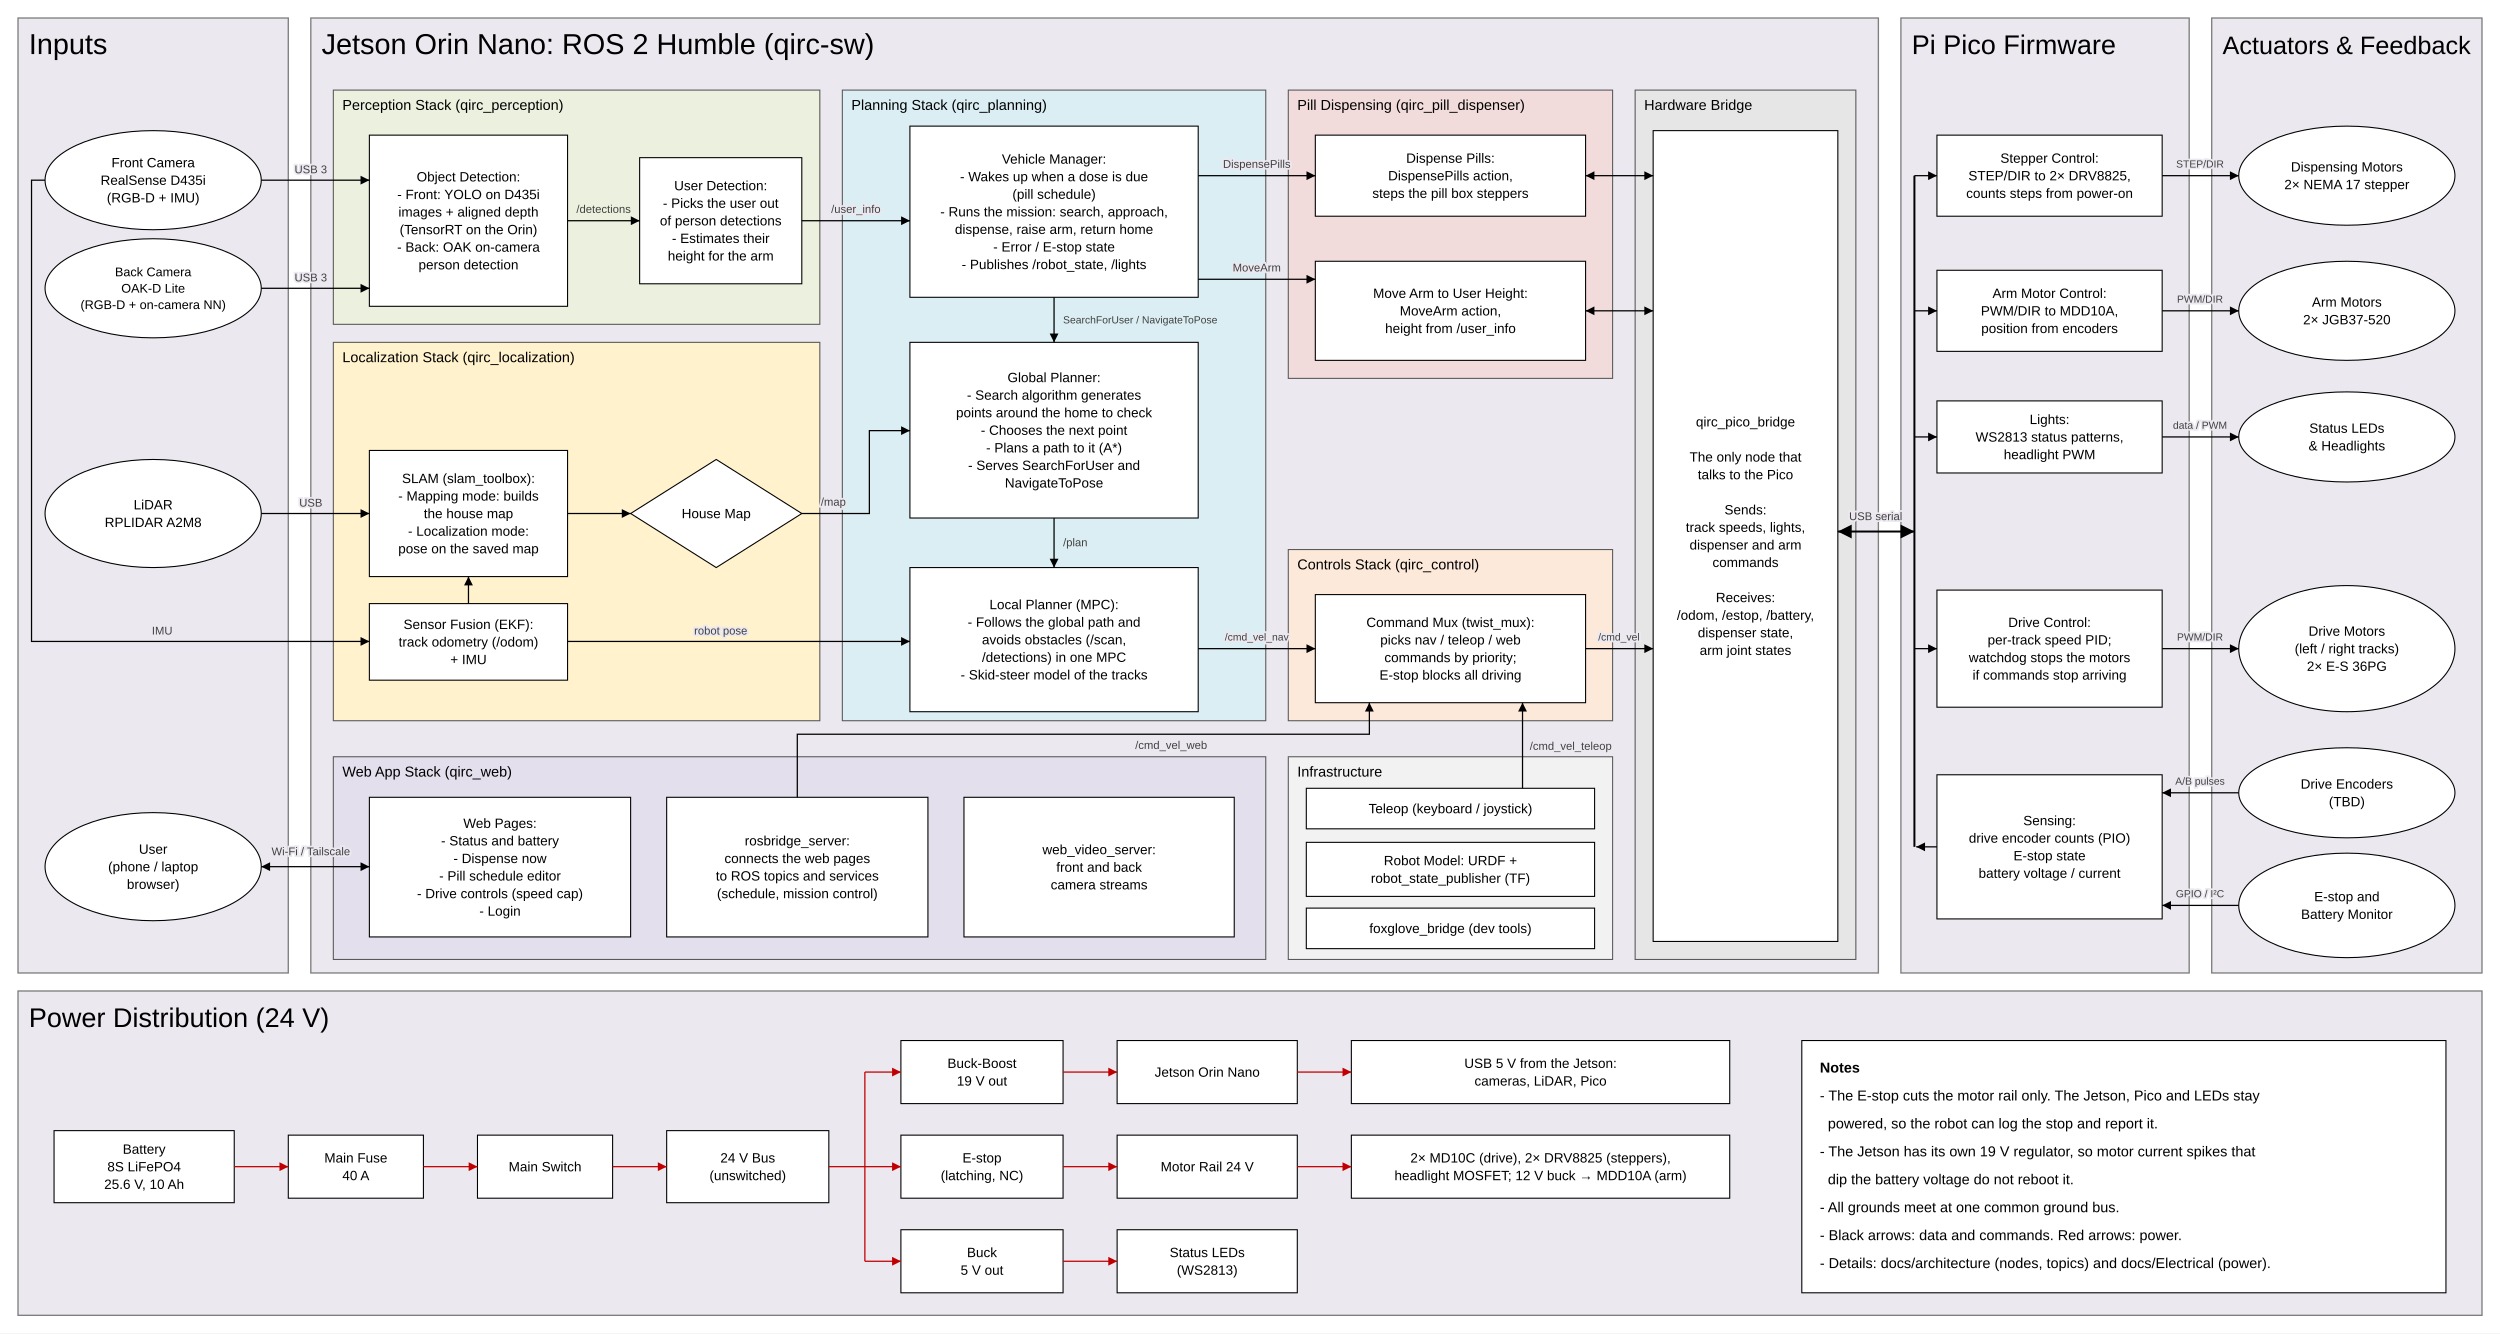
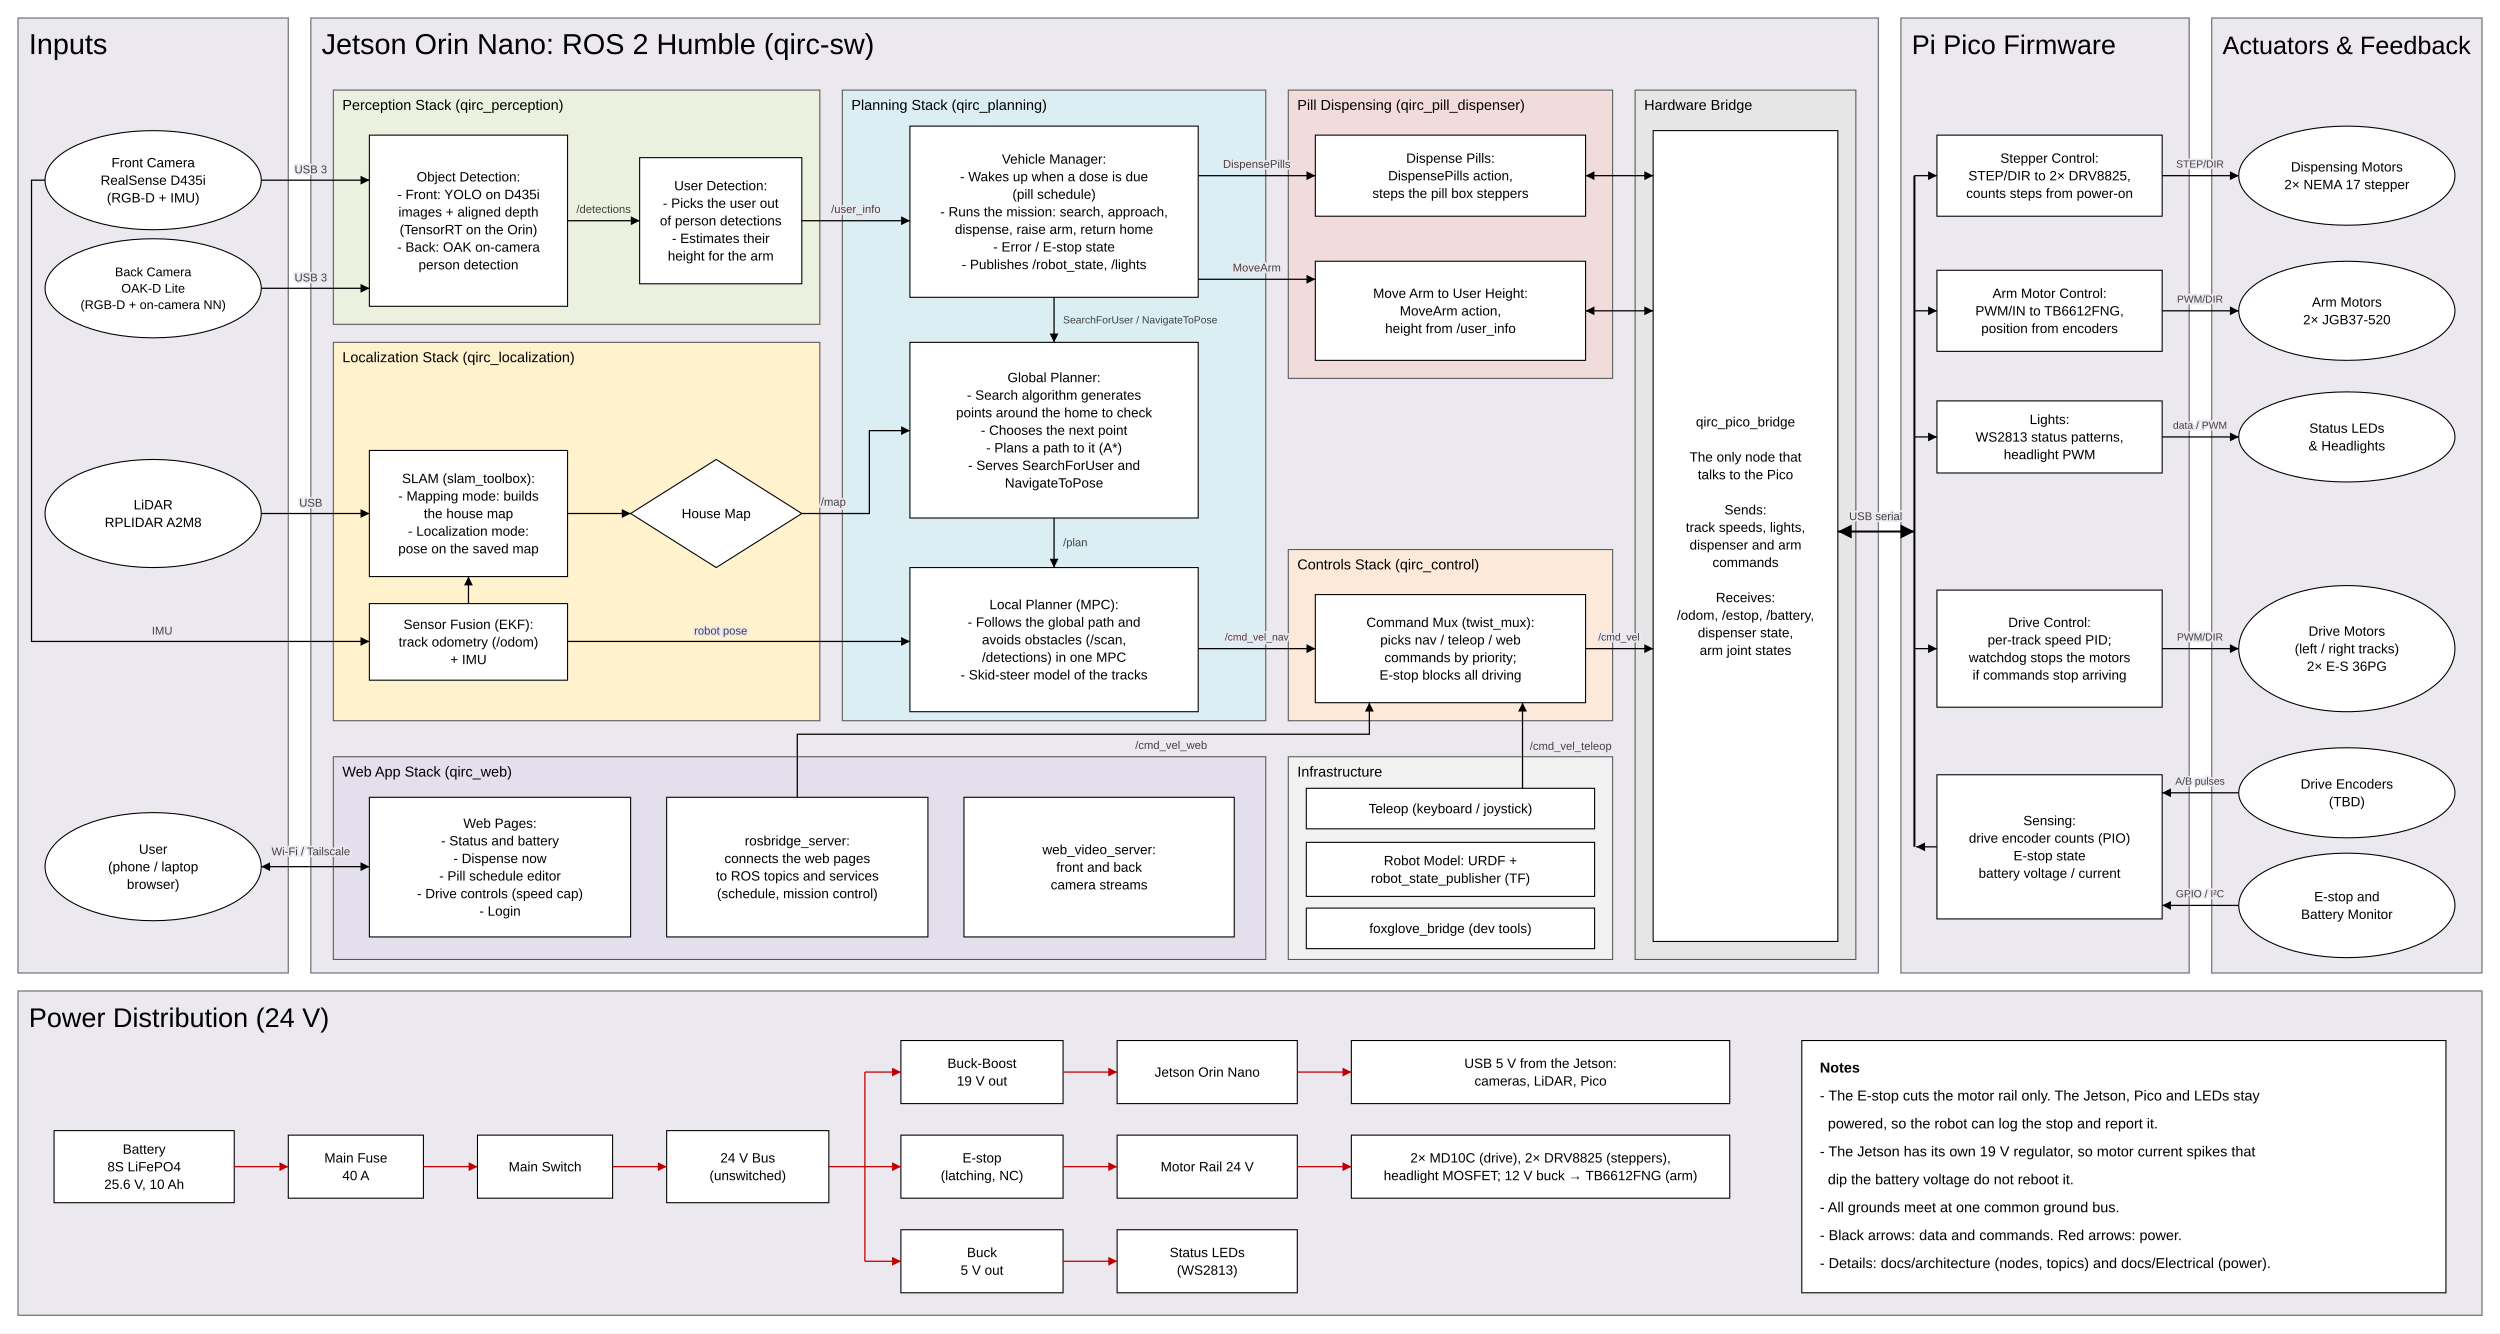
<svg xmlns="http://www.w3.org/2000/svg" width="2775" height="1480" viewBox="0 0 2775 1480" font-family="Calibri, Carlito, 'Liberation Sans', Arial, sans-serif" fill="#000000" xml:space="preserve">
  <defs>
    <marker id="data-end" viewBox="0 0 10 10" refX="10" refY="5" markerWidth="7" markerHeight="7" orient="auto-start-reverse">
      <path d="M0,0 L10,5 L0,10 z" fill="#000000" />
    </marker>
    <marker id="data-start" viewBox="0 0 10 10" refX="10" refY="5" markerWidth="7" markerHeight="7" orient="auto-start-reverse">
      <path d="M0,0 L10,5 L0,10 z" fill="#000000" />
    </marker>
    <marker id="power-end" viewBox="0 0 10 10" refX="10" refY="5" markerWidth="7" markerHeight="7" orient="auto-start-reverse">
      <path d="M0,0 L10,5 L0,10 z" fill="#C00000" />
    </marker>
    <marker id="power-start" viewBox="0 0 10 10" refX="10" refY="5" markerWidth="7" markerHeight="7" orient="auto-start-reverse">
      <path d="M0,0 L10,5 L0,10 z" fill="#C00000" />
    </marker>
  </defs>
  <rect width="2775" height="1480" fill="#FFFFFF" />
  <rect x="20" y="20" width="300" height="1060" fill="#ECE8F0" stroke="#7F7F7F" stroke-width="1.5" />
  <text x="32" y="60" font-size="32">Inputs</text>
  <rect x="345" y="20" width="1740" height="1060" fill="#ECE8F0" stroke="#7F7F7F" stroke-width="1.5" />
  <text x="357" y="60" font-size="32">Jetson Orin Nano: ROS 2 Humble (qirc-sw)</text>
  <rect x="2110" y="20" width="320" height="1060" fill="#ECE8F0" stroke="#7F7F7F" stroke-width="1.5" />
  <text x="2122" y="60" font-size="30">Pi Pico Firmware</text>
  <rect x="2455" y="20" width="300" height="1060" fill="#ECE8F0" stroke="#7F7F7F" stroke-width="1.5" />
  <text x="2467" y="60" font-size="28">Actuators &amp; Feedback</text>
  <rect x="20" y="1100" width="2735" height="360" fill="#ECE8F0" stroke="#7F7F7F" stroke-width="1.5" />
  <text x="32" y="1140" font-size="30">Power Distribution (24 V)</text>
  <ellipse cx="170" cy="200" rx="120" ry="55" fill="#FFFFFF" stroke="#000000" stroke-width="1.2" />
  <text x="170" y="180.5" font-size="15" text-anchor="middle" dominant-baseline="central">Front Camera</text>
  <text x="170" y="200.0" font-size="15" text-anchor="middle" dominant-baseline="central">RealSense D435i</text>
  <text x="170" y="219.5" font-size="15" text-anchor="middle" dominant-baseline="central">(RGB-D + IMU)</text>
  <ellipse cx="170" cy="320" rx="120" ry="55" fill="#FFFFFF" stroke="#000000" stroke-width="1.2" />
  <text x="170" y="301.8" font-size="14" text-anchor="middle" dominant-baseline="central">Back Camera</text>
  <text x="170" y="320.0" font-size="14" text-anchor="middle" dominant-baseline="central">OAK-D Lite</text>
  <text x="170" y="338.2" font-size="14" text-anchor="middle" dominant-baseline="central">(RGB-D + on-camera NN)</text>
  <ellipse cx="170" cy="570" rx="120" ry="60" fill="#FFFFFF" stroke="#000000" stroke-width="1.2" />
  <text x="170" y="560.2" font-size="15" text-anchor="middle" dominant-baseline="central">LiDAR</text>
  <text x="170" y="579.8" font-size="15" text-anchor="middle" dominant-baseline="central">RPLIDAR A2M8</text>
  <ellipse cx="170" cy="962" rx="120" ry="60" fill="#FFFFFF" stroke="#000000" stroke-width="1.2" />
  <text x="170" y="942.5" font-size="15" text-anchor="middle" dominant-baseline="central">User</text>
  <text x="170" y="962.0" font-size="15" text-anchor="middle" dominant-baseline="central">(phone / laptop</text>
  <text x="170" y="981.5" font-size="15" text-anchor="middle" dominant-baseline="central">browser)</text>
  <rect x="370" y="100" width="540" height="260" fill="#EBF1DE" stroke="#595959" stroke-width="1.2" />
  <text x="380" y="122" font-size="16">Perception Stack (qirc_perception)</text>
  <rect x="410" y="150" width="220" height="190" fill="#FFFFFF" stroke="#000000" stroke-width="1.2" />
  <text x="520.0" y="196.2" font-size="15" text-anchor="middle" dominant-baseline="central">Object Detection:</text>
  <text x="520.0" y="215.8" font-size="15" text-anchor="middle" dominant-baseline="central">- Front: YOLO on D435i</text>
  <text x="520.0" y="235.2" font-size="15" text-anchor="middle" dominant-baseline="central">images + aligned depth</text>
  <text x="520.0" y="254.8" font-size="15" text-anchor="middle" dominant-baseline="central">(TensorRT on the Orin)</text>
  <text x="520.0" y="274.2" font-size="15" text-anchor="middle" dominant-baseline="central">- Back: OAK on-camera</text>
  <text x="520.0" y="293.8" font-size="15" text-anchor="middle" dominant-baseline="central">person detection</text>
  <rect x="710" y="175" width="180" height="140" fill="#FFFFFF" stroke="#000000" stroke-width="1.2" />
  <text x="800.0" y="206.0" font-size="15" text-anchor="middle" dominant-baseline="central">User Detection:</text>
  <text x="800.0" y="225.5" font-size="15" text-anchor="middle" dominant-baseline="central">- Picks the user out</text>
  <text x="800.0" y="245.0" font-size="15" text-anchor="middle" dominant-baseline="central">of person detections</text>
  <text x="800.0" y="264.5" font-size="15" text-anchor="middle" dominant-baseline="central">- Estimates their</text>
  <text x="800.0" y="284.0" font-size="15" text-anchor="middle" dominant-baseline="central">height for the arm</text>
  <rect x="370" y="380" width="540" height="420" fill="#FFF2CC" stroke="#595959" stroke-width="1.2" />
  <text x="380" y="402" font-size="16">Localization Stack (qirc_localization)</text>
  <rect x="410" y="500" width="220" height="140" fill="#FFFFFF" stroke="#000000" stroke-width="1.2" />
  <text x="520.0" y="531.0" font-size="15" text-anchor="middle" dominant-baseline="central">SLAM (slam_toolbox):</text>
  <text x="520.0" y="550.5" font-size="15" text-anchor="middle" dominant-baseline="central">- Mapping mode: builds</text>
  <text x="520.0" y="570.0" font-size="15" text-anchor="middle" dominant-baseline="central">the house map</text>
  <text x="520.0" y="589.5" font-size="15" text-anchor="middle" dominant-baseline="central">- Localization mode:</text>
  <text x="520.0" y="609.0" font-size="15" text-anchor="middle" dominant-baseline="central">pose on the saved map</text>
  <polygon points="795,510 890,570 795,630 700,570" fill="#FFFFFF" stroke="#000000" stroke-width="1.2" />
  <text x="795" y="570.0" font-size="15" text-anchor="middle" dominant-baseline="central">House Map</text>
  <rect x="410" y="670" width="220" height="85" fill="#FFFFFF" stroke="#000000" stroke-width="1.2" />
  <text x="520.0" y="693.0" font-size="15" text-anchor="middle" dominant-baseline="central">Sensor Fusion (EKF):</text>
  <text x="520.0" y="712.5" font-size="15" text-anchor="middle" dominant-baseline="central">track odometry (/odom)</text>
  <text x="520.0" y="732.0" font-size="15" text-anchor="middle" dominant-baseline="central">+ IMU</text>
  <rect x="935" y="100" width="470" height="700" fill="#DAEEF3" stroke="#595959" stroke-width="1.2" />
  <text x="945" y="122" font-size="16">Planning Stack (qirc_planning)</text>
  <rect x="1010" y="140" width="320" height="190" fill="#FFFFFF" stroke="#000000" stroke-width="1.2" />
  <text x="1170.0" y="176.5" font-size="15" text-anchor="middle" dominant-baseline="central">Vehicle Manager:</text>
  <text x="1170.0" y="196.0" font-size="15" text-anchor="middle" dominant-baseline="central">- Wakes up when a dose is due</text>
  <text x="1170.0" y="215.5" font-size="15" text-anchor="middle" dominant-baseline="central">(pill schedule)</text>
  <text x="1170.0" y="235.0" font-size="15" text-anchor="middle" dominant-baseline="central">- Runs the mission: search, approach,</text>
  <text x="1170.0" y="254.5" font-size="15" text-anchor="middle" dominant-baseline="central">dispense, raise arm, return home</text>
  <text x="1170.0" y="274.0" font-size="15" text-anchor="middle" dominant-baseline="central">- Error / E-stop state</text>
  <text x="1170.0" y="293.5" font-size="15" text-anchor="middle" dominant-baseline="central">- Publishes /robot_state, /lights</text>
  <rect x="1010" y="380" width="320" height="195" fill="#FFFFFF" stroke="#000000" stroke-width="1.2" />
  <text x="1170.0" y="419.0" font-size="15" text-anchor="middle" dominant-baseline="central">Global Planner:</text>
  <text x="1170.0" y="438.5" font-size="15" text-anchor="middle" dominant-baseline="central">- Search algorithm generates</text>
  <text x="1170.0" y="458.0" font-size="15" text-anchor="middle" dominant-baseline="central">points around the home to check</text>
  <text x="1170.0" y="477.5" font-size="15" text-anchor="middle" dominant-baseline="central">- Chooses the next point</text>
  <text x="1170.0" y="497.0" font-size="15" text-anchor="middle" dominant-baseline="central">- Plans a path to it (A*)</text>
  <text x="1170.0" y="516.5" font-size="15" text-anchor="middle" dominant-baseline="central">- Serves SearchForUser and</text>
  <text x="1170.0" y="536.0" font-size="15" text-anchor="middle" dominant-baseline="central">NavigateToPose</text>
  <rect x="1010" y="630" width="320" height="160" fill="#FFFFFF" stroke="#000000" stroke-width="1.2" />
  <text x="1170.0" y="671.0" font-size="15" text-anchor="middle" dominant-baseline="central">Local Planner (MPC):</text>
  <text x="1170.0" y="690.5" font-size="15" text-anchor="middle" dominant-baseline="central">- Follows the global path and</text>
  <text x="1170.0" y="710.0" font-size="15" text-anchor="middle" dominant-baseline="central">avoids obstacles (/scan,</text>
  <text x="1170.0" y="729.5" font-size="15" text-anchor="middle" dominant-baseline="central">/detections) in one MPC</text>
  <text x="1170.0" y="749.0" font-size="15" text-anchor="middle" dominant-baseline="central">- Skid-steer model of the tracks</text>
  <rect x="1430" y="100" width="360" height="320" fill="#F2DCDB" stroke="#595959" stroke-width="1.2" />
  <text x="1440" y="122" font-size="16">Pill Dispensing (qirc_pill_dispenser)</text>
  <rect x="1460" y="150" width="300" height="90" fill="#FFFFFF" stroke="#000000" stroke-width="1.2" />
  <text x="1610.0" y="175.5" font-size="15" text-anchor="middle" dominant-baseline="central">Dispense Pills:</text>
  <text x="1610.0" y="195.0" font-size="15" text-anchor="middle" dominant-baseline="central">DispensePills action,</text>
  <text x="1610.0" y="214.5" font-size="15" text-anchor="middle" dominant-baseline="central">steps the pill box steppers</text>
  <rect x="1460" y="290" width="300" height="110" fill="#FFFFFF" stroke="#000000" stroke-width="1.2" />
  <text x="1610.0" y="325.5" font-size="15" text-anchor="middle" dominant-baseline="central">Move Arm to User Height:</text>
  <text x="1610.0" y="345.0" font-size="15" text-anchor="middle" dominant-baseline="central">MoveArm action,</text>
  <text x="1610.0" y="364.5" font-size="15" text-anchor="middle" dominant-baseline="central">height from /user_info</text>
  <rect x="1430" y="610" width="360" height="190" fill="#FDE9D9" stroke="#595959" stroke-width="1.2" />
  <text x="1440" y="632" font-size="16">Controls Stack (qirc_control)</text>
  <rect x="1460" y="660" width="300" height="120" fill="#FFFFFF" stroke="#000000" stroke-width="1.2" />
  <text x="1610.0" y="690.8" font-size="15" text-anchor="middle" dominant-baseline="central">Command Mux (twist_mux):</text>
  <text x="1610.0" y="710.2" font-size="15" text-anchor="middle" dominant-baseline="central">picks nav / teleop / web</text>
  <text x="1610.0" y="729.8" font-size="15" text-anchor="middle" dominant-baseline="central">commands by priority;</text>
  <text x="1610.0" y="749.2" font-size="15" text-anchor="middle" dominant-baseline="central">E-stop blocks all driving</text>
  <rect x="1815" y="100" width="245" height="965" fill="#E7E6E6" stroke="#595959" stroke-width="1.2" />
  <text x="1825" y="122" font-size="16">Hardware Bridge</text>
  <rect x="1835" y="145" width="205" height="900" fill="#FFFFFF" stroke="#000000" stroke-width="1.2" />
  <text x="1937.5" y="468.2" font-size="15" text-anchor="middle" dominant-baseline="central">qirc_pico_bridge</text>
  <text x="1937.5" y="487.8" font-size="15" text-anchor="middle" dominant-baseline="central" />
  <text x="1937.5" y="507.2" font-size="15" text-anchor="middle" dominant-baseline="central">The only node that</text>
  <text x="1937.5" y="526.8" font-size="15" text-anchor="middle" dominant-baseline="central">talks to the Pico</text>
  <text x="1937.5" y="546.2" font-size="15" text-anchor="middle" dominant-baseline="central" />
  <text x="1937.5" y="565.8" font-size="15" text-anchor="middle" dominant-baseline="central">Sends:</text>
  <text x="1937.5" y="585.2" font-size="15" text-anchor="middle" dominant-baseline="central">track speeds, lights,</text>
  <text x="1937.5" y="604.8" font-size="15" text-anchor="middle" dominant-baseline="central">dispenser and arm</text>
  <text x="1937.5" y="624.2" font-size="15" text-anchor="middle" dominant-baseline="central">commands</text>
  <text x="1937.5" y="643.8" font-size="15" text-anchor="middle" dominant-baseline="central" />
  <text x="1937.5" y="663.2" font-size="15" text-anchor="middle" dominant-baseline="central">Receives:</text>
  <text x="1937.5" y="682.8" font-size="15" text-anchor="middle" dominant-baseline="central">/odom, /estop, /battery,</text>
  <text x="1937.5" y="702.2" font-size="15" text-anchor="middle" dominant-baseline="central">dispenser state,</text>
  <text x="1937.5" y="721.8" font-size="15" text-anchor="middle" dominant-baseline="central">arm joint states</text>
  <rect x="370" y="840" width="1035" height="225" fill="#E4DFEC" stroke="#595959" stroke-width="1.2" />
  <text x="380" y="862" font-size="16">Web App Stack (qirc_web)</text>
  <rect x="410" y="885" width="290" height="155" fill="#FFFFFF" stroke="#000000" stroke-width="1.2" />
  <text x="555.0" y="913.8" font-size="15" text-anchor="middle" dominant-baseline="central">Web Pages:</text>
  <text x="555.0" y="933.2" font-size="15" text-anchor="middle" dominant-baseline="central">- Status and battery</text>
  <text x="555.0" y="952.8" font-size="15" text-anchor="middle" dominant-baseline="central">- Dispense now</text>
  <text x="555.0" y="972.2" font-size="15" text-anchor="middle" dominant-baseline="central">- Pill schedule editor</text>
  <text x="555.0" y="991.8" font-size="15" text-anchor="middle" dominant-baseline="central">- Drive controls (speed cap)</text>
  <text x="555.0" y="1011.2" font-size="15" text-anchor="middle" dominant-baseline="central">- Login</text>
  <rect x="740" y="885" width="290" height="155" fill="#FFFFFF" stroke="#000000" stroke-width="1.2" />
  <text x="885.0" y="933.2" font-size="15" text-anchor="middle" dominant-baseline="central">rosbridge_server:</text>
  <text x="885.0" y="952.8" font-size="15" text-anchor="middle" dominant-baseline="central">connects the web pages</text>
  <text x="885.0" y="972.2" font-size="15" text-anchor="middle" dominant-baseline="central">to ROS topics and services</text>
  <text x="885.0" y="991.8" font-size="15" text-anchor="middle" dominant-baseline="central">(schedule, mission control)</text>
  <rect x="1070" y="885" width="300" height="155" fill="#FFFFFF" stroke="#000000" stroke-width="1.2" />
  <text x="1220.0" y="943.0" font-size="15" text-anchor="middle" dominant-baseline="central">web_video_server:</text>
  <text x="1220.0" y="962.5" font-size="15" text-anchor="middle" dominant-baseline="central">front and back</text>
  <text x="1220.0" y="982.0" font-size="15" text-anchor="middle" dominant-baseline="central">camera streams</text>
  <rect x="1430" y="840" width="360" height="225" fill="#F2F2F2" stroke="#595959" stroke-width="1.2" />
  <text x="1440" y="862" font-size="16">Infrastructure</text>
  <rect x="1450" y="875" width="320" height="45" fill="#FFFFFF" stroke="#000000" stroke-width="1.2" />
  <text x="1610.0" y="897.5" font-size="15" text-anchor="middle" dominant-baseline="central">Teleop (keyboard / joystick)</text>
  <rect x="1450" y="935" width="320" height="60" fill="#FFFFFF" stroke="#000000" stroke-width="1.2" />
  <text x="1610.0" y="955.2" font-size="15" text-anchor="middle" dominant-baseline="central">Robot Model: URDF +</text>
  <text x="1610.0" y="974.8" font-size="15" text-anchor="middle" dominant-baseline="central">robot_state_publisher (TF)</text>
  <rect x="1450" y="1008" width="320" height="45" fill="#FFFFFF" stroke="#000000" stroke-width="1.2" />
  <text x="1610.0" y="1030.5" font-size="15" text-anchor="middle" dominant-baseline="central">foxglove_bridge (dev tools)</text>
  <rect x="2150" y="150" width="250" height="90" fill="#FFFFFF" stroke="#000000" stroke-width="1.2" />
  <text x="2275.0" y="175.5" font-size="15" text-anchor="middle" dominant-baseline="central">Stepper Control:</text>
  <text x="2275.0" y="195.0" font-size="15" text-anchor="middle" dominant-baseline="central">STEP/DIR to 2× DRV8825,</text>
  <text x="2275.0" y="214.5" font-size="15" text-anchor="middle" dominant-baseline="central">counts steps from power-on</text>
  <rect x="2150" y="300" width="250" height="90" fill="#FFFFFF" stroke="#000000" stroke-width="1.2" />
  <text x="2275.0" y="325.5" font-size="15" text-anchor="middle" dominant-baseline="central">Arm Motor Control:</text>
-   <text x="2275.0" y="345.0" font-size="15" text-anchor="middle" dominant-baseline="central">PWM/DIR to MDD10A,</text>
+   <text x="2275.0" y="345.0" font-size="15" text-anchor="middle" dominant-baseline="central">PWM/IN to TB6612FNG,</text>
  <text x="2275.0" y="364.5" font-size="15" text-anchor="middle" dominant-baseline="central">position from encoders</text>
  <rect x="2150" y="445" width="250" height="80" fill="#FFFFFF" stroke="#000000" stroke-width="1.2" />
  <text x="2275.0" y="465.5" font-size="15" text-anchor="middle" dominant-baseline="central">Lights:</text>
  <text x="2275.0" y="485.0" font-size="15" text-anchor="middle" dominant-baseline="central">WS2813 status patterns,</text>
  <text x="2275.0" y="504.5" font-size="15" text-anchor="middle" dominant-baseline="central">headlight PWM</text>
  <rect x="2150" y="655" width="250" height="130" fill="#FFFFFF" stroke="#000000" stroke-width="1.2" />
  <text x="2275.0" y="690.8" font-size="15" text-anchor="middle" dominant-baseline="central">Drive Control:</text>
  <text x="2275.0" y="710.2" font-size="15" text-anchor="middle" dominant-baseline="central">per-track speed PID;</text>
  <text x="2275.0" y="729.8" font-size="15" text-anchor="middle" dominant-baseline="central">watchdog stops the motors</text>
  <text x="2275.0" y="749.2" font-size="15" text-anchor="middle" dominant-baseline="central">if commands stop arriving</text>
  <rect x="2150" y="860" width="250" height="160" fill="#FFFFFF" stroke="#000000" stroke-width="1.2" />
  <text x="2275.0" y="910.8" font-size="15" text-anchor="middle" dominant-baseline="central">Sensing:</text>
  <text x="2275.0" y="930.2" font-size="15" text-anchor="middle" dominant-baseline="central">drive encoder counts (PIO)</text>
  <text x="2275.0" y="949.8" font-size="15" text-anchor="middle" dominant-baseline="central">E-stop state</text>
  <text x="2275.0" y="969.2" font-size="15" text-anchor="middle" dominant-baseline="central">battery voltage / current</text>
  <ellipse cx="2605" cy="195" rx="120" ry="55" fill="#FFFFFF" stroke="#000000" stroke-width="1.2" />
  <text x="2605" y="185.2" font-size="15" text-anchor="middle" dominant-baseline="central">Dispensing Motors</text>
  <text x="2605" y="204.8" font-size="15" text-anchor="middle" dominant-baseline="central">2× NEMA 17 stepper</text>
  <ellipse cx="2605" cy="345" rx="120" ry="55" fill="#FFFFFF" stroke="#000000" stroke-width="1.2" />
  <text x="2605" y="335.2" font-size="15" text-anchor="middle" dominant-baseline="central">Arm Motors</text>
  <text x="2605" y="354.8" font-size="15" text-anchor="middle" dominant-baseline="central">2× JGB37-520</text>
  <ellipse cx="2605" cy="485" rx="120" ry="50" fill="#FFFFFF" stroke="#000000" stroke-width="1.2" />
  <text x="2605" y="475.2" font-size="15" text-anchor="middle" dominant-baseline="central">Status LEDs</text>
  <text x="2605" y="494.8" font-size="15" text-anchor="middle" dominant-baseline="central">&amp; Headlights</text>
  <ellipse cx="2605" cy="720" rx="120" ry="70" fill="#FFFFFF" stroke="#000000" stroke-width="1.2" />
  <text x="2605" y="700.5" font-size="15" text-anchor="middle" dominant-baseline="central">Drive Motors</text>
  <text x="2605" y="720.0" font-size="15" text-anchor="middle" dominant-baseline="central">(left / right tracks)</text>
  <text x="2605" y="739.5" font-size="15" text-anchor="middle" dominant-baseline="central">2× E-S 36PG</text>
  <ellipse cx="2605" cy="880" rx="120" ry="50" fill="#FFFFFF" stroke="#000000" stroke-width="1.2" />
  <text x="2605" y="870.2" font-size="15" text-anchor="middle" dominant-baseline="central">Drive Encoders</text>
  <text x="2605" y="889.8" font-size="15" text-anchor="middle" dominant-baseline="central">(TBD)</text>
  <ellipse cx="2605" cy="1005" rx="120" ry="58" fill="#FFFFFF" stroke="#000000" stroke-width="1.2" />
  <text x="2605" y="995.2" font-size="15" text-anchor="middle" dominant-baseline="central">E-stop and</text>
  <text x="2605" y="1014.8" font-size="15" text-anchor="middle" dominant-baseline="central">Battery Monitor</text>
  <path d="M 290,200 L 410,200" fill="none" stroke="#000000" stroke-width="1.4" marker-end="url(#data-end)" />
  <text x="345" y="188" font-size="12.5" text-anchor="middle" dominant-baseline="central" fill="#404040" stroke="#ECE8F0" stroke-width="4" paint-order="stroke">USB 3</text>
  <path d="M 290,320 L 410,320" fill="none" stroke="#000000" stroke-width="1.4" marker-end="url(#data-end)" />
  <text x="345" y="308" font-size="12.5" text-anchor="middle" dominant-baseline="central" fill="#404040" stroke="#ECE8F0" stroke-width="4" paint-order="stroke">USB 3</text>
  <path d="M 50,200 L 35,200 L 35,712 L 410,712" fill="none" stroke="#000000" stroke-width="1.4" marker-end="url(#data-end)" />
  <text x="180" y="700" font-size="12.5" text-anchor="middle" dominant-baseline="central" fill="#404040" stroke="#ECE8F0" stroke-width="4" paint-order="stroke">IMU</text>
  <path d="M 290,570 L 410,570" fill="none" stroke="#000000" stroke-width="1.4" marker-end="url(#data-end)" />
  <text x="345" y="558" font-size="12.5" text-anchor="middle" dominant-baseline="central" fill="#404040" stroke="#ECE8F0" stroke-width="4" paint-order="stroke">USB</text>
  <path d="M 290,962 L 410,962" fill="none" stroke="#000000" stroke-width="1.4" marker-end="url(#data-end)" marker-start="url(#data-start)" />
  <text x="345" y="945" font-size="12.5" text-anchor="middle" dominant-baseline="central" fill="#404040" stroke="#ECE8F0" stroke-width="4" paint-order="stroke">Wi-Fi / Tailscale</text>
  <path d="M 630,245 L 710,245" fill="none" stroke="#000000" stroke-width="1.4" marker-end="url(#data-end)" />
  <text x="670" y="232" font-size="12.5" text-anchor="middle" dominant-baseline="central" fill="#404040" stroke="#EBF1DE" stroke-width="4" paint-order="stroke">/detections</text>
  <path d="M 890,245 L 1010,245" fill="none" stroke="#000000" stroke-width="1.4" marker-end="url(#data-end)" />
  <text x="950" y="232" font-size="12.5" text-anchor="middle" dominant-baseline="central" fill="#404040" stroke="#ECE8F0" stroke-width="4" paint-order="stroke">/user_info</text>
  <path d="M 520,670 L 520,640" fill="none" stroke="#000000" stroke-width="1.4" marker-end="url(#data-end)" />
  <path d="M 630,570 L 700,570" fill="none" stroke="#000000" stroke-width="1.4" marker-end="url(#data-end)" />
  <path d="M 890,570 L 965,570 L 965,478 L 1010,478" fill="none" stroke="#000000" stroke-width="1.4" marker-end="url(#data-end)" />
  <text x="925" y="557" font-size="12.5" text-anchor="middle" dominant-baseline="central" fill="#404040" stroke="#ECE8F0" stroke-width="4" paint-order="stroke">/map</text>
  <path d="M 630,712 L 1010,712" fill="none" stroke="#000000" stroke-width="1.4" marker-end="url(#data-end)" />
  <text x="800" y="700" font-size="12.5" text-anchor="middle" dominant-baseline="central" fill="#404040" stroke="#ECE8F0" stroke-width="4" paint-order="stroke">robot pose</text>
  <path d="M 1170,330 L 1170,380" fill="none" stroke="#000000" stroke-width="1.4" marker-end="url(#data-end)" />
  <text x="1180" y="355" font-size="11.5" text-anchor="start" dominant-baseline="central" fill="#404040" stroke="#DAEEF3" stroke-width="4" paint-order="stroke">SearchForUser / NavigateToPose</text>
  <path d="M 1170,575 L 1170,630" fill="none" stroke="#000000" stroke-width="1.4" marker-end="url(#data-end)" />
  <text x="1180" y="602" font-size="12.5" text-anchor="start" dominant-baseline="central" fill="#404040" stroke="#DAEEF3" stroke-width="4" paint-order="stroke">/plan</text>
  <path d="M 1330,195 L 1460,195" fill="none" stroke="#000000" stroke-width="1.4" marker-end="url(#data-end)" />
  <text x="1395" y="182" font-size="12.5" text-anchor="middle" dominant-baseline="central" fill="#404040" stroke="#ECE8F0" stroke-width="4" paint-order="stroke">DispensePills</text>
  <path d="M 1330,310 L 1460,310" fill="none" stroke="#000000" stroke-width="1.4" marker-end="url(#data-end)" />
  <text x="1395" y="297" font-size="12.5" text-anchor="middle" dominant-baseline="central" fill="#404040" stroke="#ECE8F0" stroke-width="4" paint-order="stroke">MoveArm</text>
  <path d="M 1330,720 L 1460,720" fill="none" stroke="#000000" stroke-width="1.4" marker-end="url(#data-end)" />
  <text x="1395" y="707" font-size="11.5" text-anchor="middle" dominant-baseline="central" fill="#404040" stroke="#ECE8F0" stroke-width="4" paint-order="stroke">/cmd_vel_nav</text>
  <path d="M 1760,720 L 1835,720" fill="none" stroke="#000000" stroke-width="1.4" marker-end="url(#data-end)" />
  <text x="1797" y="707" font-size="11.5" text-anchor="middle" dominant-baseline="central" fill="#404040" stroke="#ECE8F0" stroke-width="4" paint-order="stroke">/cmd_vel</text>
  <path d="M 885,885 L 885,815 L 1520,815 L 1520,780" fill="none" stroke="#000000" stroke-width="1.4" marker-end="url(#data-end)" />
  <text x="1300" y="827" font-size="12.5" text-anchor="middle" dominant-baseline="central" fill="#404040" stroke="#ECE8F0" stroke-width="4" paint-order="stroke">/cmd_vel_web</text>
  <path d="M 1690,875 L 1690,780" fill="none" stroke="#000000" stroke-width="1.4" marker-end="url(#data-end)" />
  <text x="1698" y="828" font-size="12.5" text-anchor="start" dominant-baseline="central" fill="#404040" stroke="#ECE8F0" stroke-width="4" paint-order="stroke">/cmd_vel_teleop</text>
  <path d="M 1760,195 L 1835,195" fill="none" stroke="#000000" stroke-width="1.4" marker-end="url(#data-end)" marker-start="url(#data-start)" />
  <path d="M 1760,345 L 1835,345" fill="none" stroke="#000000" stroke-width="1.4" marker-end="url(#data-end)" marker-start="url(#data-start)" />
  <path d="M 2040,590 L 2125,590" fill="none" stroke="#000000" stroke-width="2.2" marker-end="url(#data-end)" marker-start="url(#data-start)" />
  <text x="2082" y="573" font-size="12.5" text-anchor="middle" dominant-baseline="central" fill="#404040" stroke="#ECE8F0" stroke-width="4" paint-order="stroke">USB serial</text>
  <path d="M 2125,195 L 2125,940" stroke="#000000" stroke-width="2.2" fill="none" />
  <path d="M 2125,195 L 2150,195" fill="none" stroke="#000000" stroke-width="1.4" marker-end="url(#data-end)" />
  <path d="M 2125,345 L 2150,345" fill="none" stroke="#000000" stroke-width="1.4" marker-end="url(#data-end)" />
  <path d="M 2125,485 L 2150,485" fill="none" stroke="#000000" stroke-width="1.4" marker-end="url(#data-end)" />
  <path d="M 2125,720 L 2150,720" fill="none" stroke="#000000" stroke-width="1.4" marker-end="url(#data-end)" />
  <path d="M 2150,940 L 2127,940" fill="none" stroke="#000000" stroke-width="1.4" marker-end="url(#data-end)" />
  <path d="M 2400,195 L 2485,195" fill="none" stroke="#000000" stroke-width="1.4" marker-end="url(#data-end)" />
  <text x="2442" y="182" font-size="11.5" text-anchor="middle" dominant-baseline="central" fill="#404040" stroke="#ECE8F0" stroke-width="4" paint-order="stroke">STEP/DIR</text>
  <path d="M 2400,345 L 2485,345" fill="none" stroke="#000000" stroke-width="1.4" marker-end="url(#data-end)" />
  <text x="2442" y="332" font-size="11.5" text-anchor="middle" dominant-baseline="central" fill="#404040" stroke="#ECE8F0" stroke-width="4" paint-order="stroke">PWM/DIR</text>
  <path d="M 2400,485 L 2485,485" fill="none" stroke="#000000" stroke-width="1.4" marker-end="url(#data-end)" />
  <text x="2442" y="472" font-size="11.5" text-anchor="middle" dominant-baseline="central" fill="#404040" stroke="#ECE8F0" stroke-width="4" paint-order="stroke">data / PWM</text>
  <path d="M 2400,720 L 2485,720" fill="none" stroke="#000000" stroke-width="1.4" marker-end="url(#data-end)" />
  <text x="2442" y="707" font-size="11.5" text-anchor="middle" dominant-baseline="central" fill="#404040" stroke="#ECE8F0" stroke-width="4" paint-order="stroke">PWM/DIR</text>
  <path d="M 2485,880 L 2400,880" fill="none" stroke="#000000" stroke-width="1.4" marker-end="url(#data-end)" />
  <text x="2442" y="867" font-size="11.5" text-anchor="middle" dominant-baseline="central" fill="#404040" stroke="#ECE8F0" stroke-width="4" paint-order="stroke">A/B pulses</text>
  <path d="M 2485,1005 L 2400,1005" fill="none" stroke="#000000" stroke-width="1.4" marker-end="url(#data-end)" />
  <text x="2442" y="992" font-size="11.5" text-anchor="middle" dominant-baseline="central" fill="#404040" stroke="#ECE8F0" stroke-width="4" paint-order="stroke">GPIO / I²C</text>
  <rect x="60" y="1255" width="200" height="80" fill="#FFFFFF" stroke="#000000" stroke-width="1.2" />
  <text x="160.0" y="1275.5" font-size="15" text-anchor="middle" dominant-baseline="central">Battery</text>
  <text x="160.0" y="1295.0" font-size="15" text-anchor="middle" dominant-baseline="central">8S LiFePO4</text>
  <text x="160.0" y="1314.5" font-size="15" text-anchor="middle" dominant-baseline="central">25.6 V, 10 Ah</text>
  <rect x="320" y="1260" width="150" height="70" fill="#FFFFFF" stroke="#000000" stroke-width="1.2" />
  <text x="395.0" y="1285.2" font-size="15" text-anchor="middle" dominant-baseline="central">Main Fuse</text>
  <text x="395.0" y="1304.8" font-size="15" text-anchor="middle" dominant-baseline="central">40 A</text>
  <rect x="530" y="1260" width="150" height="70" fill="#FFFFFF" stroke="#000000" stroke-width="1.2" />
  <text x="605.0" y="1295.0" font-size="15" text-anchor="middle" dominant-baseline="central">Main Switch</text>
  <rect x="740" y="1255" width="180" height="80" fill="#FFFFFF" stroke="#000000" stroke-width="1.2" />
  <text x="830.0" y="1285.2" font-size="15" text-anchor="middle" dominant-baseline="central">24 V Bus</text>
  <text x="830.0" y="1304.8" font-size="15" text-anchor="middle" dominant-baseline="central">(unswitched)</text>
  <rect x="1000" y="1155" width="180" height="70" fill="#FFFFFF" stroke="#000000" stroke-width="1.2" />
  <text x="1090.0" y="1180.2" font-size="15" text-anchor="middle" dominant-baseline="central">Buck-Boost</text>
  <text x="1090.0" y="1199.8" font-size="15" text-anchor="middle" dominant-baseline="central">19 V out</text>
  <rect x="1000" y="1260" width="180" height="70" fill="#FFFFFF" stroke="#000000" stroke-width="1.2" />
  <text x="1090.0" y="1285.2" font-size="15" text-anchor="middle" dominant-baseline="central">E-stop</text>
  <text x="1090.0" y="1304.8" font-size="15" text-anchor="middle" dominant-baseline="central">(latching, NC)</text>
  <rect x="1000" y="1365" width="180" height="70" fill="#FFFFFF" stroke="#000000" stroke-width="1.2" />
  <text x="1090.0" y="1390.2" font-size="15" text-anchor="middle" dominant-baseline="central">Buck</text>
  <text x="1090.0" y="1409.8" font-size="15" text-anchor="middle" dominant-baseline="central">5 V out</text>
  <rect x="1240" y="1155" width="200" height="70" fill="#FFFFFF" stroke="#000000" stroke-width="1.2" />
  <text x="1340.0" y="1190.0" font-size="15" text-anchor="middle" dominant-baseline="central">Jetson Orin Nano</text>
  <rect x="1240" y="1260" width="200" height="70" fill="#FFFFFF" stroke="#000000" stroke-width="1.2" />
  <text x="1340.0" y="1295.0" font-size="15" text-anchor="middle" dominant-baseline="central">Motor Rail 24 V</text>
  <rect x="1240" y="1365" width="200" height="70" fill="#FFFFFF" stroke="#000000" stroke-width="1.2" />
  <text x="1340.0" y="1390.2" font-size="15" text-anchor="middle" dominant-baseline="central">Status LEDs</text>
  <text x="1340.0" y="1409.8" font-size="15" text-anchor="middle" dominant-baseline="central">(WS2813)</text>
  <rect x="1500" y="1155" width="420" height="70" fill="#FFFFFF" stroke="#000000" stroke-width="1.2" />
  <text x="1710.0" y="1180.2" font-size="15" text-anchor="middle" dominant-baseline="central">USB 5 V from the Jetson:</text>
  <text x="1710.0" y="1199.8" font-size="15" text-anchor="middle" dominant-baseline="central">cameras, LiDAR, Pico</text>
  <rect x="1500" y="1260" width="420" height="70" fill="#FFFFFF" stroke="#000000" stroke-width="1.2" />
  <text x="1710.0" y="1285.2" font-size="15" text-anchor="middle" dominant-baseline="central">2× MD10C (drive), 2× DRV8825 (steppers),</text>
-   <text x="1710.0" y="1304.8" font-size="15" text-anchor="middle" dominant-baseline="central">headlight MOSFET; 12 V buck → MDD10A (arm)</text>
+   <text x="1710.0" y="1304.8" font-size="15" text-anchor="middle" dominant-baseline="central">headlight MOSFET; 12 V buck → TB6612FNG (arm)</text>
  <path d="M 260,1295 L 320,1295" fill="none" stroke="#C00000" stroke-width="1.4" marker-end="url(#power-end)" />
  <path d="M 470,1295 L 530,1295" fill="none" stroke="#C00000" stroke-width="1.4" marker-end="url(#power-end)" />
  <path d="M 680,1295 L 740,1295" fill="none" stroke="#C00000" stroke-width="1.4" marker-end="url(#power-end)" />
  <path d="M 920,1295 L 960,1295 M 960,1190 L 960,1400" stroke="#C00000" stroke-width="1.4" fill="none" />
  <path d="M 960,1190 L 1000,1190" fill="none" stroke="#C00000" stroke-width="1.4" marker-end="url(#power-end)" />
  <path d="M 1180,1190 L 1240,1190" fill="none" stroke="#C00000" stroke-width="1.4" marker-end="url(#power-end)" />
  <path d="M 960,1295 L 1000,1295" fill="none" stroke="#C00000" stroke-width="1.4" marker-end="url(#power-end)" />
  <path d="M 1180,1295 L 1240,1295" fill="none" stroke="#C00000" stroke-width="1.4" marker-end="url(#power-end)" />
  <path d="M 960,1400 L 1000,1400" fill="none" stroke="#C00000" stroke-width="1.4" marker-end="url(#power-end)" />
  <path d="M 1180,1400 L 1240,1400" fill="none" stroke="#C00000" stroke-width="1.4" marker-end="url(#power-end)" />
  <path d="M 1440,1190 L 1500,1190" fill="none" stroke="#C00000" stroke-width="1.4" marker-end="url(#power-end)" />
  <path d="M 1440,1295 L 1500,1295" fill="none" stroke="#C00000" stroke-width="1.4" marker-end="url(#power-end)" />
  <rect x="2000" y="1155" width="715" height="280" fill="#FFFFFF" stroke="#000000" stroke-width="1.2" />
  <text x="2020" y="1185" font-size="16" font-weight="bold" dominant-baseline="central" style="white-space:pre">Notes</text>
  <text x="2020" y="1216" font-size="16" dominant-baseline="central" style="white-space:pre">- The E-stop cuts the motor rail only. The Jetson, Pico and LEDs stay</text>
  <text x="2020" y="1247" font-size="16" dominant-baseline="central" style="white-space:pre">  powered, so the robot can log the stop and report it.</text>
  <text x="2020" y="1278" font-size="16" dominant-baseline="central" style="white-space:pre">- The Jetson has its own 19 V regulator, so motor current spikes that</text>
  <text x="2020" y="1309" font-size="16" dominant-baseline="central" style="white-space:pre">  dip the battery voltage do not reboot it.</text>
  <text x="2020" y="1340" font-size="16" dominant-baseline="central" style="white-space:pre">- All grounds meet at one common ground bus.</text>
  <text x="2020" y="1371" font-size="16" dominant-baseline="central" style="white-space:pre">- Black arrows: data and commands. Red arrows: power.</text>
  <text x="2020" y="1402" font-size="16" dominant-baseline="central" style="white-space:pre">- Details: docs/architecture (nodes, topics) and docs/Electrical (power).</text>
</svg>
